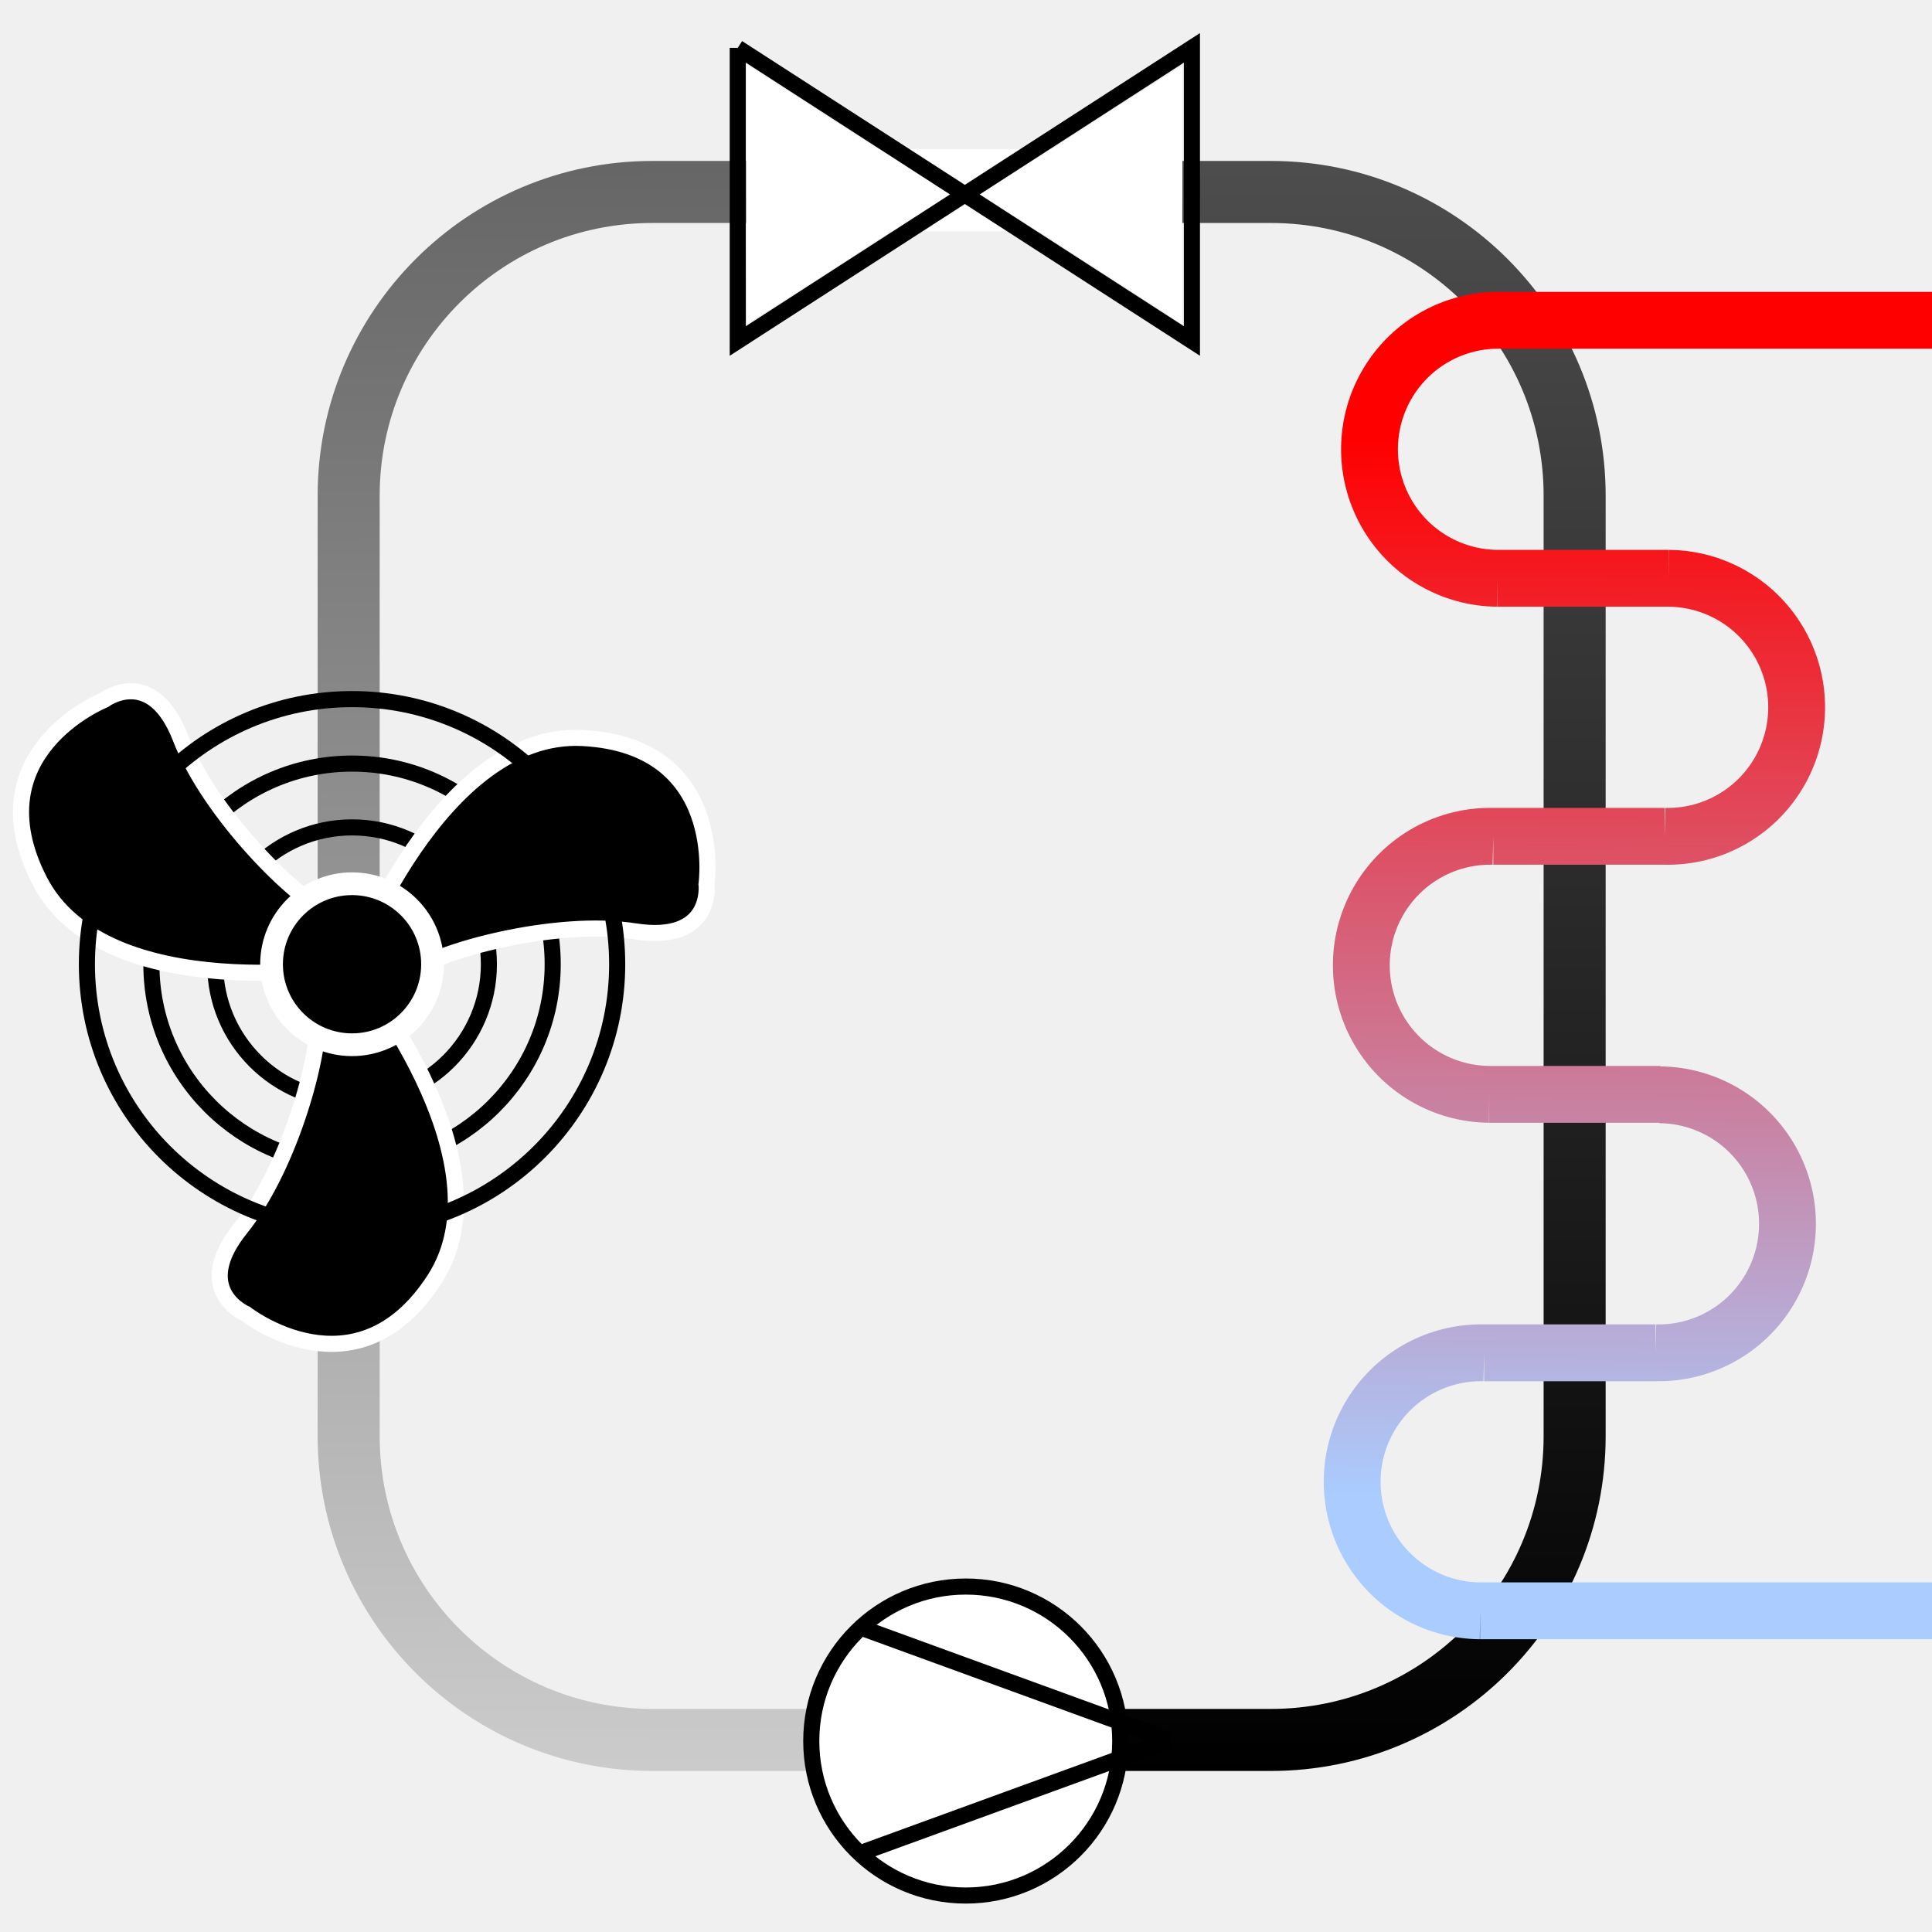
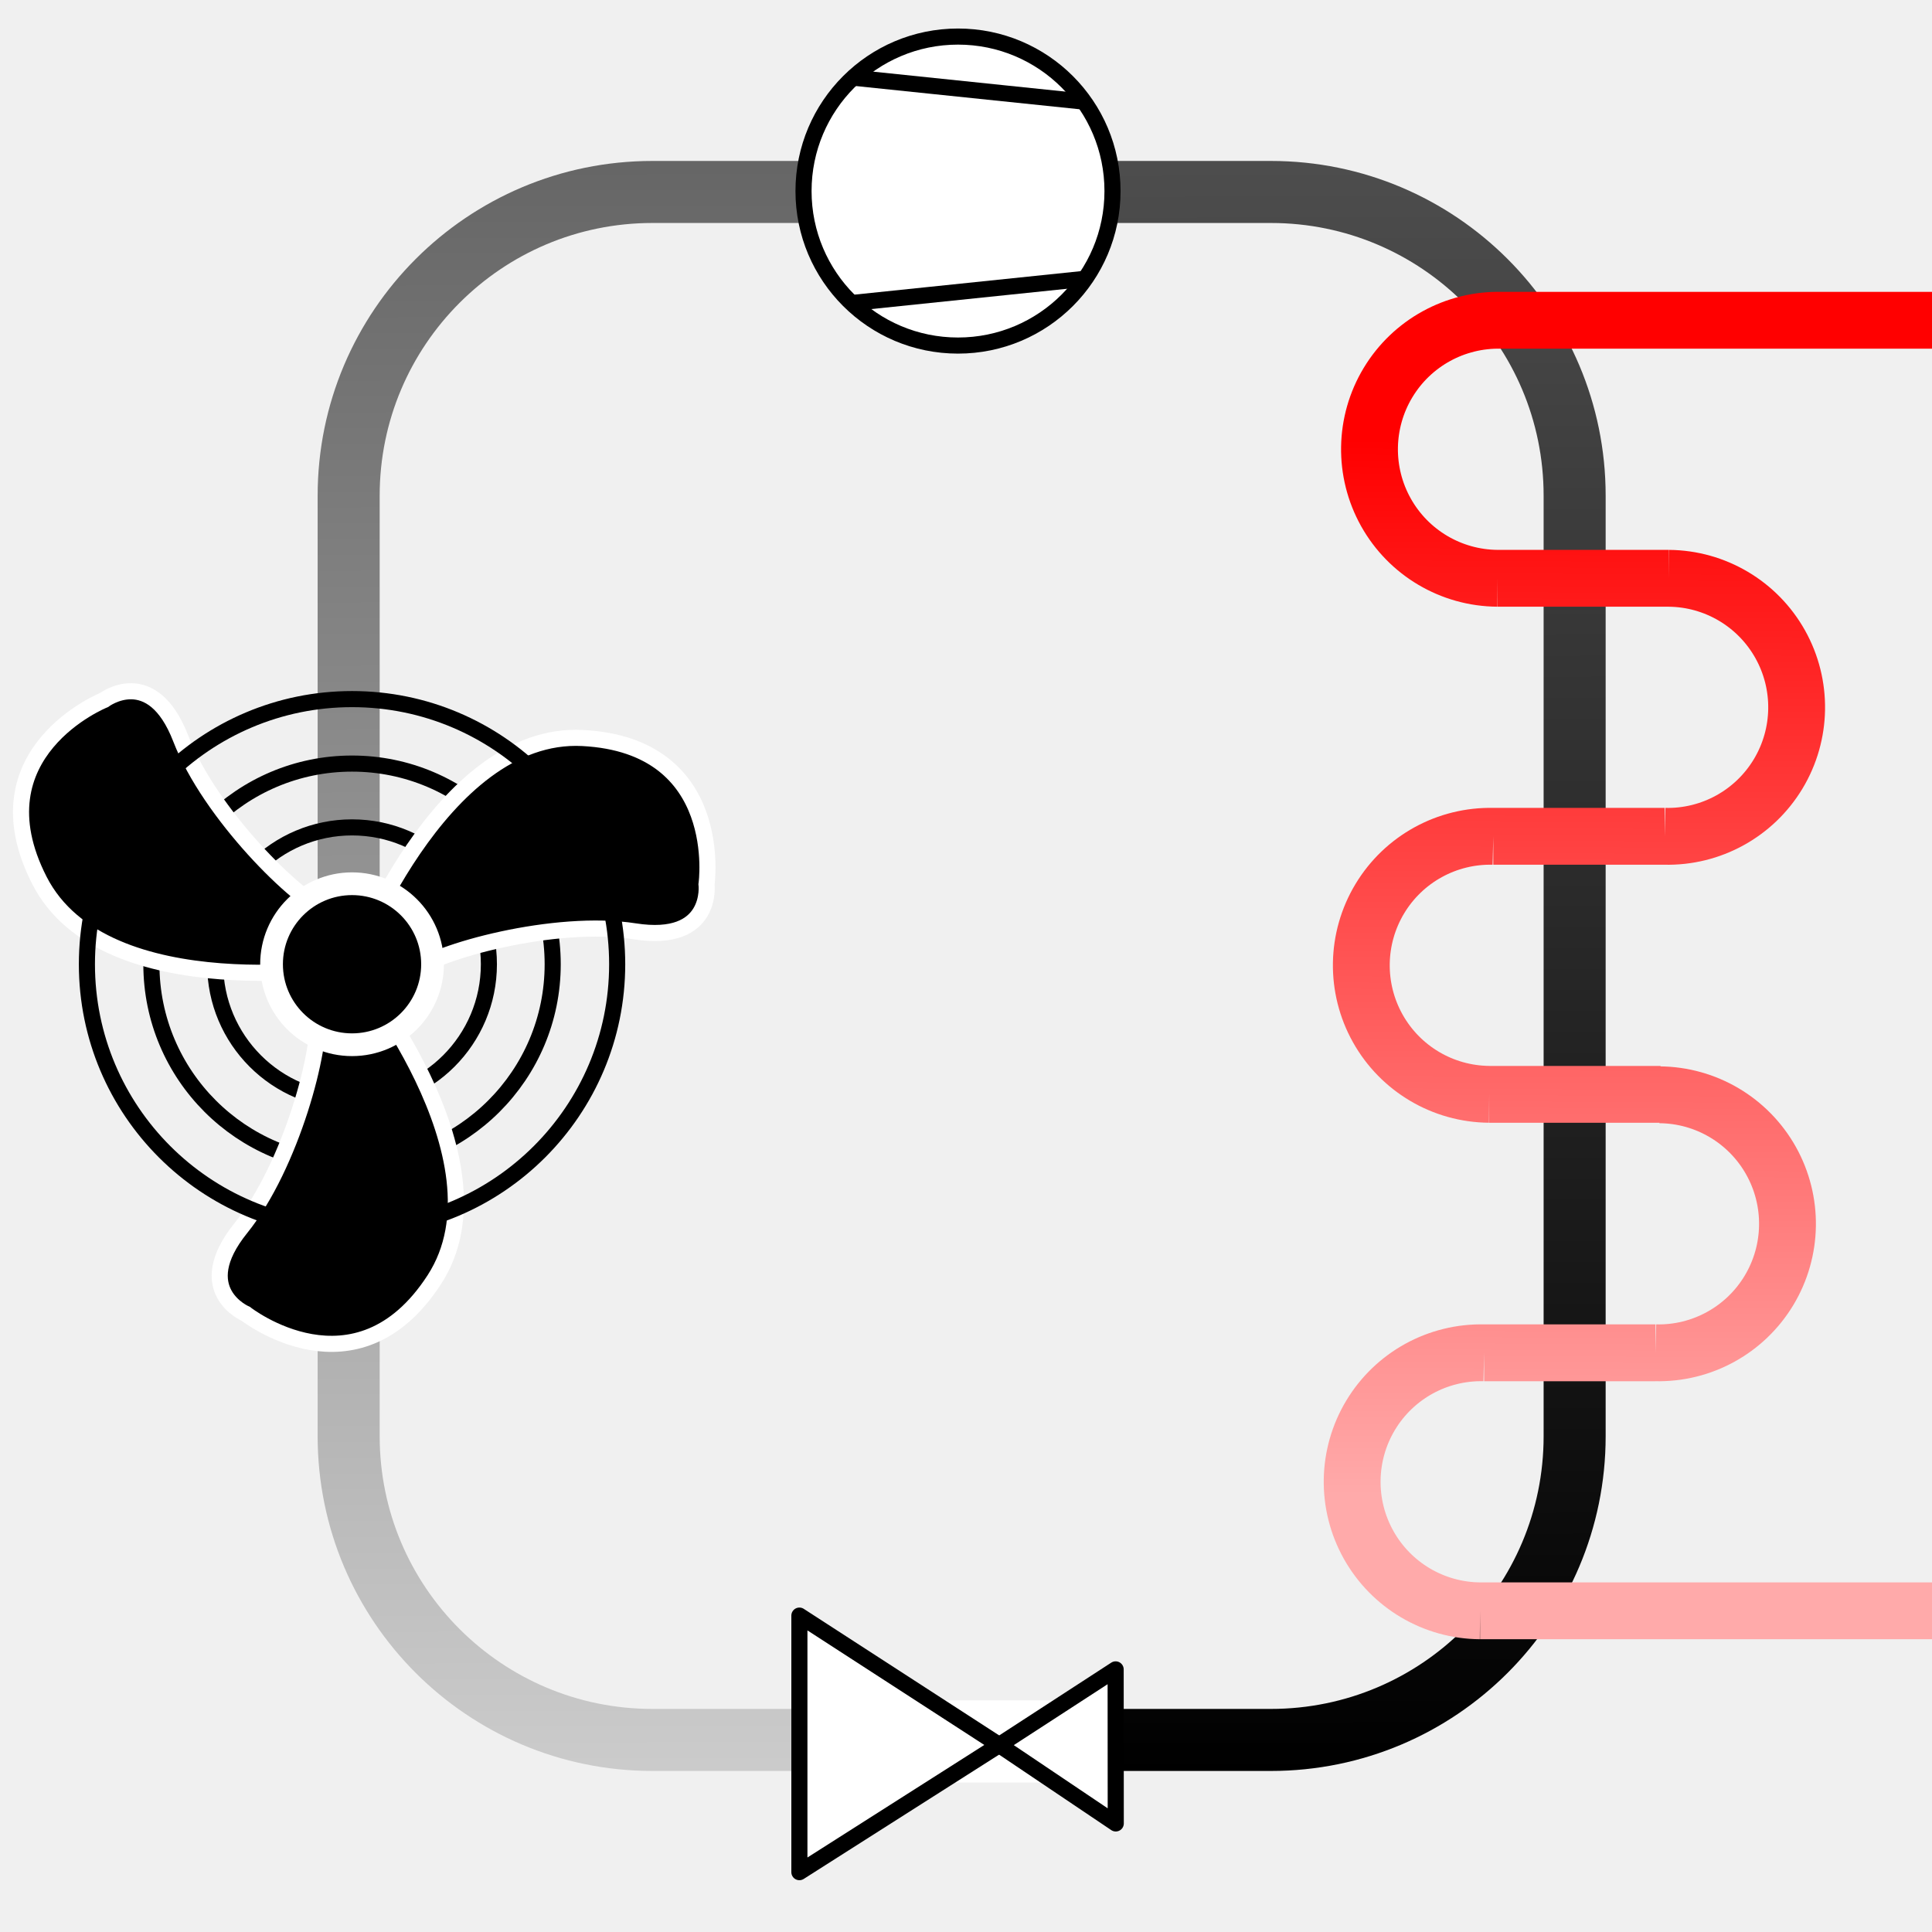
- <svg xmlns="http://www.w3.org/2000/svg" xmlns:xlink="http://www.w3.org/1999/xlink" id="svg103" version="1.1" viewBox="0 0 120 120" height="120mm" width="120mm">
+ <svg xmlns="http://www.w3.org/2000/svg" xmlns:xlink="http://www.w3.org/1999/xlink" width="120mm" height="120mm" viewBox="0 0 120 120" version="1.1" id="svg103">
  <defs id="defs97">
    <linearGradient id="linearGradient1046">
-       <stop id="stop1042" offset="0" style="stop-color:#ff0000;stop-opacity:1" />
-       <stop id="stop1044" offset="1" style="stop-color:#aaccff;stop-opacity:1" />
+       <stop style="stop-color:#ff0000;stop-opacity:1" offset="0" id="stop1042" />
+       <stop style="stop-color:#ffaaaa;stop-opacity:1" offset="1" id="stop1044" />
    </linearGradient>
    <linearGradient id="linearGradient858">
-       <stop id="stop854" offset="0" style="stop-color:#cccccc;stop-opacity:1" />
-       <stop id="stop856" offset="1" style="stop-color:#666666;stop-opacity:1" />
+       <stop style="stop-color:#cccccc;stop-opacity:1" offset="0" id="stop854" />
+       <stop style="stop-color:#666666;stop-opacity:1" offset="1" id="stop856" />
    </linearGradient>
    <linearGradient id="linearGradient850">
-       <stop id="stop846" offset="0" style="stop-color:#000000;stop-opacity:1" />
-       <stop id="stop848" offset="1" style="stop-color:#4d4d4d;stop-opacity:1" />
+       <stop style="stop-color:#000000;stop-opacity:1" offset="0" id="stop846" />
+       <stop style="stop-color:#4d4d4d;stop-opacity:1" offset="1" id="stop848" />
    </linearGradient>
-     <clipPath id="clipPath840" clipPathUnits="userSpaceOnUse">
-       <rect y="73.804" x="34.494" height="120" width="60" id="rect842" style="fill:#ffff00;fill-rule:evenodd;stroke:none;stroke-width:0.293" />
+     <clipPath clipPathUnits="userSpaceOnUse" id="clipPath840">
+       <rect style="fill:#ffff00;fill-rule:evenodd;stroke:none;stroke-width:0.293" id="rect842" width="60" height="120" x="34.494" y="73.804" />
    </clipPath>
-     <linearGradient gradientUnits="userSpaceOnUse" y2="84.097" x2="94.494" y1="184.071" x1="94.289" id="linearGradient852" xlink:href="#linearGradient850" />
-     <linearGradient gradientUnits="userSpaceOnUse" y2="84.097" x2="94.683" y1="184.449" x1="94.856" id="linearGradient860" xlink:href="#linearGradient858" />
-     <linearGradient gradientUnits="userSpaceOnUse" y2="166.657" x2="118.623" y1="101.079" x1="118.983" id="linearGradient1048" xlink:href="#linearGradient1046" />
+     <linearGradient xlink:href="#linearGradient850" id="linearGradient852" x1="94.289" y1="184.071" x2="94.494" y2="84.097" gradientUnits="userSpaceOnUse" />
+     <linearGradient xlink:href="#linearGradient858" id="linearGradient860" x1="94.856" y1="184.449" x2="94.683" y2="84.097" gradientUnits="userSpaceOnUse" />
+     <linearGradient xlink:href="#linearGradient1046" id="linearGradient1048" x1="118.983" y1="101.079" x2="118.623" y2="166.657" gradientUnits="userSpaceOnUse" />
  </defs>
-   <g transform="translate(-34.49405,-73.80357)" id="layer1">
-     <rect clip-path="url(#clipPath840)" ry="18.866" y="85.727" x="56.15" height="96.147" width="76.147" id="rect836" style="fill:none;stroke:url(#linearGradient860);stroke-width:3.853;stroke-linecap:round;stroke-linejoin:miter;stroke-miterlimit:4;stroke-dasharray:none" />
-     <circle r="8.5" cy="133.694" cx="56.36" id="circle870" style="fill:none;stroke:#000000;stroke-width:0.999;stroke-linecap:round;stroke-miterlimit:4;stroke-dasharray:none" />
-     <rect transform="matrix(-1,0,0,1,188.4476,0)" style="fill:none;stroke:url(#linearGradient852);stroke-width:3.853;stroke-linecap:round;stroke-linejoin:miter;stroke-miterlimit:4;stroke-dasharray:none" id="rect844" width="76.147" height="96.147" x="56.15" y="85.727" ry="18.866" clip-path="url(#clipPath840)" />
-     <path d="m 126.422,173.854 h 28.108 M 127.611,93.696 h 26.906 m -27.018,16.026 a 8.004,8.014 0 0 1 -6.923,-4.098 8.004,8.014 0 0 1 0.128,-8.051 8.004,8.014 0 0 1 7.049,-3.876 m -0.254,16.026 h 10.645 m 0,0 a 8.004,8.014 0 0 1 6.923,4.098 8.004,8.014 0 0 1 -0.128,8.051 8.004,8.014 0 0 1 -7.049,3.876 m -10.899,16.026 a 8.004,8.014 0 0 1 -6.923,-4.098 8.004,8.014 0 0 1 0.128,-8.051 8.004,8.014 0 0 1 7.049,-3.876 m 10.33,16.054 a 8.004,8.014 0 0 1 6.923,4.098 8.004,8.014 0 0 1 -0.128,8.051 8.004,8.014 0 0 1 -7.049,3.876 m -10.899,16.026 a 8.004,8.014 0 0 1 -6.923,-4.098 8.004,8.014 0 0 1 0.128,-8.051 8.004,8.014 0 0 1 7.049,-3.876 m 0,0 h 10.645 m -10.33,-16.054 h 10.645 m -10.391,-16.026 h 10.645" style="fill:none;stroke:url(#linearGradient1048);stroke-width:3.53;stroke-linecap:butt;stroke-linejoin:miter;stroke-miterlimit:4;stroke-dasharray:none;stroke-opacity:1" id="path914" />
-     <circle style="fill:none;stroke:#000000;stroke-width:1;stroke-linecap:round;stroke-miterlimit:4;stroke-dasharray:none" id="circle872" cx="56.36" cy="133.694" r="12.463" />
-     <circle r="9.596" cy="181.943" cx="94.479" id="path1056" style="fill:#ffffff;stroke:#000000;stroke-width:1;stroke-linecap:round;stroke-linejoin:miter;stroke-miterlimit:4;stroke-dasharray:none;stroke-opacity:1" />
-     <path id="path1058" d="M 107.16,181.895 87.978,174.902" style="fill:none;stroke:#000000;stroke-width:1;stroke-linecap:butt;stroke-linejoin:miter;stroke-miterlimit:4;stroke-dasharray:none;stroke-opacity:1" />
-     <path style="fill:none;stroke:#000000;stroke-width:1;stroke-linecap:butt;stroke-linejoin:miter;stroke-miterlimit:4;stroke-dasharray:none;stroke-opacity:1" d="m 107.16,181.895 -19.182,6.993" id="path1060" />
-     <rect y="83.064" x="88.261" height="5.103" width="12.662" id="rect1072" style="fill:#ffffff;stroke:none;stroke-width:1;stroke-linecap:round;stroke-linejoin:miter;stroke-miterlimit:4;stroke-dasharray:none;stroke-opacity:1" />
-     <path id="path1066" d="M 80.318,76.776 108.526,94.984 V 76.776 L 80.318,94.984 V 76.776" style="fill:none;stroke:#000000;stroke-width:1;stroke-linecap:butt;stroke-linejoin:miter;stroke-miterlimit:4;stroke-dasharray:none;stroke-opacity:1" />
-     <path id="path1068" d="m 101.768,89.956 c -3.378,-2.18 -6.173,-3.994 -6.21,-4.031 -0.037,-0.037 2.719,-1.866 6.126,-4.065 3.407,-2.199 6.212,-3.98 6.234,-3.959 0.022,0.022 0.029,3.635 0.016,8.03 l -0.024,7.99 z" style="fill:#ffffff;stroke:none;stroke-width:0.357;stroke-linecap:round;stroke-linejoin:miter;stroke-miterlimit:4;stroke-dasharray:none;stroke-opacity:1" />
-     <path id="path1070" d="M 80.837,85.866 V 77.776 l 0.496,0.318 c 0.273,0.175 2.856,1.842 5.741,3.705 2.884,1.863 5.489,3.542 5.788,3.731 l 0.544,0.344 -6.207,4.009 c -3.414,2.205 -6.242,4.023 -6.284,4.041 -0.043,0.017 -0.077,-3.609 -0.077,-8.058 z" style="fill:#ffffff;stroke:none;stroke-width:0.357;stroke-linecap:round;stroke-linejoin:miter;stroke-miterlimit:4;stroke-dasharray:none;stroke-opacity:1" />
-     <path style="fill:#000000;stroke:#ffffff;stroke-width:1;stroke-linecap:butt;stroke-linejoin:miter;stroke-miterlimit:4;stroke-dasharray:none;stroke-opacity:1" d="m 56.365,133.804 c 0,0 5.388,-14.624 14.316,-14.162 8.928,0.462 7.697,9.082 7.697,9.082 0,0 0.462,3.694 -4.464,2.925 -4.926,-0.77 -12.315,1.231 -14.008,2.617 -1.693,1.385 -3.54,-0.462 -3.54,-0.462 z" id="path860" />
-     <path style="fill:#000000;stroke:#ffffff;stroke-width:1;stroke-linecap:butt;stroke-linejoin:miter;stroke-miterlimit:4;stroke-dasharray:none;stroke-opacity:1" d="m 56.365,133.804 c 0,0 9.971,11.978 5.107,19.479 -4.864,7.501 -11.714,2.124 -11.714,2.124 0,0 -3.43,-1.447 -0.301,-5.328 3.129,-3.881 5.091,-11.28 4.738,-13.44 -0.353,-2.159 2.17,-2.835 2.17,-2.835 z" id="path866" />
-     <path id="path864" d="m 56.365,133.804 c 0,0 -15.358,2.646 -19.422,-5.317 -4.064,-7.963 4.017,-11.206 4.017,-11.206 0,0 2.969,-2.247 4.765,2.404 1.796,4.651 7.224,10.049 9.27,10.823 2.046,0.774 1.37,3.297 1.37,3.297 z" style="fill:#000000;stroke:#ffffff;stroke-width:1;stroke-linecap:butt;stroke-linejoin:miter;stroke-miterlimit:4;stroke-dasharray:none;stroke-opacity:1" />
-     <circle style="fill:#000000;stroke:#ffffff;stroke-width:1.412;stroke-linecap:round" id="path862" cx="56.36" cy="133.694" r="5" />
-     <circle r="16.468" cy="133.694" cx="56.36" id="circle874" style="fill:none;stroke:#000000;stroke-width:1;stroke-linecap:round;stroke-miterlimit:4;stroke-dasharray:none" />
+   <g id="layer1" transform="translate(-34.49405,-73.80357)">
+     <rect style="fill:none;stroke:url(#linearGradient860);stroke-width:3.853;stroke-linecap:round;stroke-linejoin:miter;stroke-miterlimit:4;stroke-dasharray:none" id="rect836" width="76.147" height="96.147" x="56.15" y="85.727" ry="18.866" clip-path="url(#clipPath840)" />
+     <circle style="fill:none;stroke:#000000;stroke-width:0.999;stroke-linecap:round;stroke-miterlimit:4;stroke-dasharray:none" id="circle870" cx="56.36" cy="133.694" r="8.5" />
+     <rect clip-path="url(#clipPath840)" ry="18.866" y="85.727" x="56.15" height="96.147" width="76.147" id="rect844" style="fill:none;stroke:url(#linearGradient852);stroke-width:3.853;stroke-linecap:round;stroke-linejoin:miter;stroke-miterlimit:4;stroke-dasharray:none" transform="matrix(-1,0,0,1,188.4476,0)" />
+     <path id="path914" style="fill:none;stroke:url(#linearGradient1048);stroke-width:3.53;stroke-linecap:butt;stroke-linejoin:miter;stroke-miterlimit:4;stroke-dasharray:none;stroke-opacity:1" d="m 126.422,173.854 h 28.108 M 127.611,93.696 h 26.906 m -27.018,16.026 a 8.004,8.014 0 0 1 -6.923,-4.098 8.004,8.014 0 0 1 0.128,-8.051 8.004,8.014 0 0 1 7.049,-3.876 m -0.254,16.026 h 10.645 m 0,0 a 8.004,8.014 0 0 1 6.923,4.098 8.004,8.014 0 0 1 -0.128,8.051 8.004,8.014 0 0 1 -7.049,3.876 m -10.899,16.026 a 8.004,8.014 0 0 1 -6.923,-4.098 8.004,8.014 0 0 1 0.128,-8.051 8.004,8.014 0 0 1 7.049,-3.876 m 10.33,16.054 a 8.004,8.014 0 0 1 6.923,4.098 8.004,8.014 0 0 1 -0.128,8.051 8.004,8.014 0 0 1 -7.049,3.876 m -10.899,16.026 a 8.004,8.014 0 0 1 -6.923,-4.098 8.004,8.014 0 0 1 0.128,-8.051 8.004,8.014 0 0 1 7.049,-3.876 m 0,0 h 10.645 m -10.33,-16.054 h 10.645 m -10.391,-16.026 h 10.645" />
+     <circle r="12.463" cy="133.694" cx="56.36" id="circle872" style="fill:none;stroke:#000000;stroke-width:1;stroke-linecap:round;stroke-miterlimit:4;stroke-dasharray:none" />
+     <path id="path860" d="m 56.365,133.804 c 0,0 5.388,-14.624 14.316,-14.162 8.928,0.462 7.697,9.082 7.697,9.082 0,0 0.462,3.694 -4.464,2.925 -4.926,-0.77 -12.315,1.231 -14.008,2.617 -1.693,1.385 -3.54,-0.462 -3.54,-0.462 z" style="fill:#000000;stroke:#ffffff;stroke-width:1;stroke-linecap:butt;stroke-linejoin:miter;stroke-miterlimit:4;stroke-dasharray:none;stroke-opacity:1" />
+     <path id="path866" d="m 56.365,133.804 c 0,0 9.971,11.978 5.107,19.479 -4.864,7.501 -11.714,2.124 -11.714,2.124 0,0 -3.43,-1.447 -0.301,-5.328 3.129,-3.881 5.091,-11.28 4.738,-13.44 -0.353,-2.159 2.17,-2.835 2.17,-2.835 z" style="fill:#000000;stroke:#ffffff;stroke-width:1;stroke-linecap:butt;stroke-linejoin:miter;stroke-miterlimit:4;stroke-dasharray:none;stroke-opacity:1" />
+     <path style="fill:#000000;stroke:#ffffff;stroke-width:1;stroke-linecap:butt;stroke-linejoin:miter;stroke-miterlimit:4;stroke-dasharray:none;stroke-opacity:1" d="m 56.365,133.804 c 0,0 -15.358,2.646 -19.422,-5.317 -4.064,-7.963 4.017,-11.206 4.017,-11.206 0,0 2.969,-2.247 4.765,2.404 1.796,4.651 7.224,10.049 9.27,10.823 2.046,0.774 1.37,3.297 1.37,3.297 z" id="path864" />
+     <circle r="5" cy="133.694" cx="56.36" id="path862" style="fill:#000000;stroke:#ffffff;stroke-width:1.412;stroke-linecap:round" />
+     <circle style="fill:none;stroke:#000000;stroke-width:1;stroke-linecap:round;stroke-miterlimit:4;stroke-dasharray:none" id="circle874" cx="56.36" cy="133.694" r="16.468" />
+     <circle r="9.596" cy="85.671" cx="93.998" id="path1056" style="fill:#ffffff;stroke:#000000;stroke-width:1;stroke-linecap:round;stroke-linejoin:miter;stroke-miterlimit:4;stroke-dasharray:none;stroke-opacity:1" />
+     <path style="fill:none;stroke:#000000;stroke-width:1;stroke-linecap:butt;stroke-linejoin:miter;stroke-miterlimit:4;stroke-dasharray:none;stroke-opacity:1" d="m 87.496,78.629 14.298,1.484" id="path873" />
+     <path id="path875" d="m 87.496,92.614 14.298,-1.484" style="fill:none;stroke:#000000;stroke-width:1;stroke-linecap:butt;stroke-linejoin:miter;stroke-miterlimit:4;stroke-dasharray:none;stroke-opacity:1" />
+     <rect y="179.416" x="88.277" height="5.103" width="12.662" id="rect1072-6" style="fill:#ffffff;stroke:none;stroke-width:1;stroke-linecap:round;stroke-linejoin:miter;stroke-miterlimit:4;stroke-dasharray:none;stroke-opacity:1" />
+     <g id="g879" transform="translate(2.4337,0.3054348)">
+       <path id="path867" d="m 94.123,181.884 7.232,-4.697 0.007,9.568 z" style="fill:#ffffff;stroke:#000000;stroke-width:1;stroke-linecap:butt;stroke-linejoin:round;stroke-miterlimit:4;stroke-dasharray:none;stroke-opacity:1" />
+       <path id="path871" d="m 94.123,181.884 -12.411,7.897 -3e-6,-15.935 z" style="fill:#ffffff;stroke:#000000;stroke-width:1;stroke-linecap:butt;stroke-linejoin:round;stroke-miterlimit:4;stroke-dasharray:none;stroke-opacity:1" />
+     </g>
  </g>
</svg>
